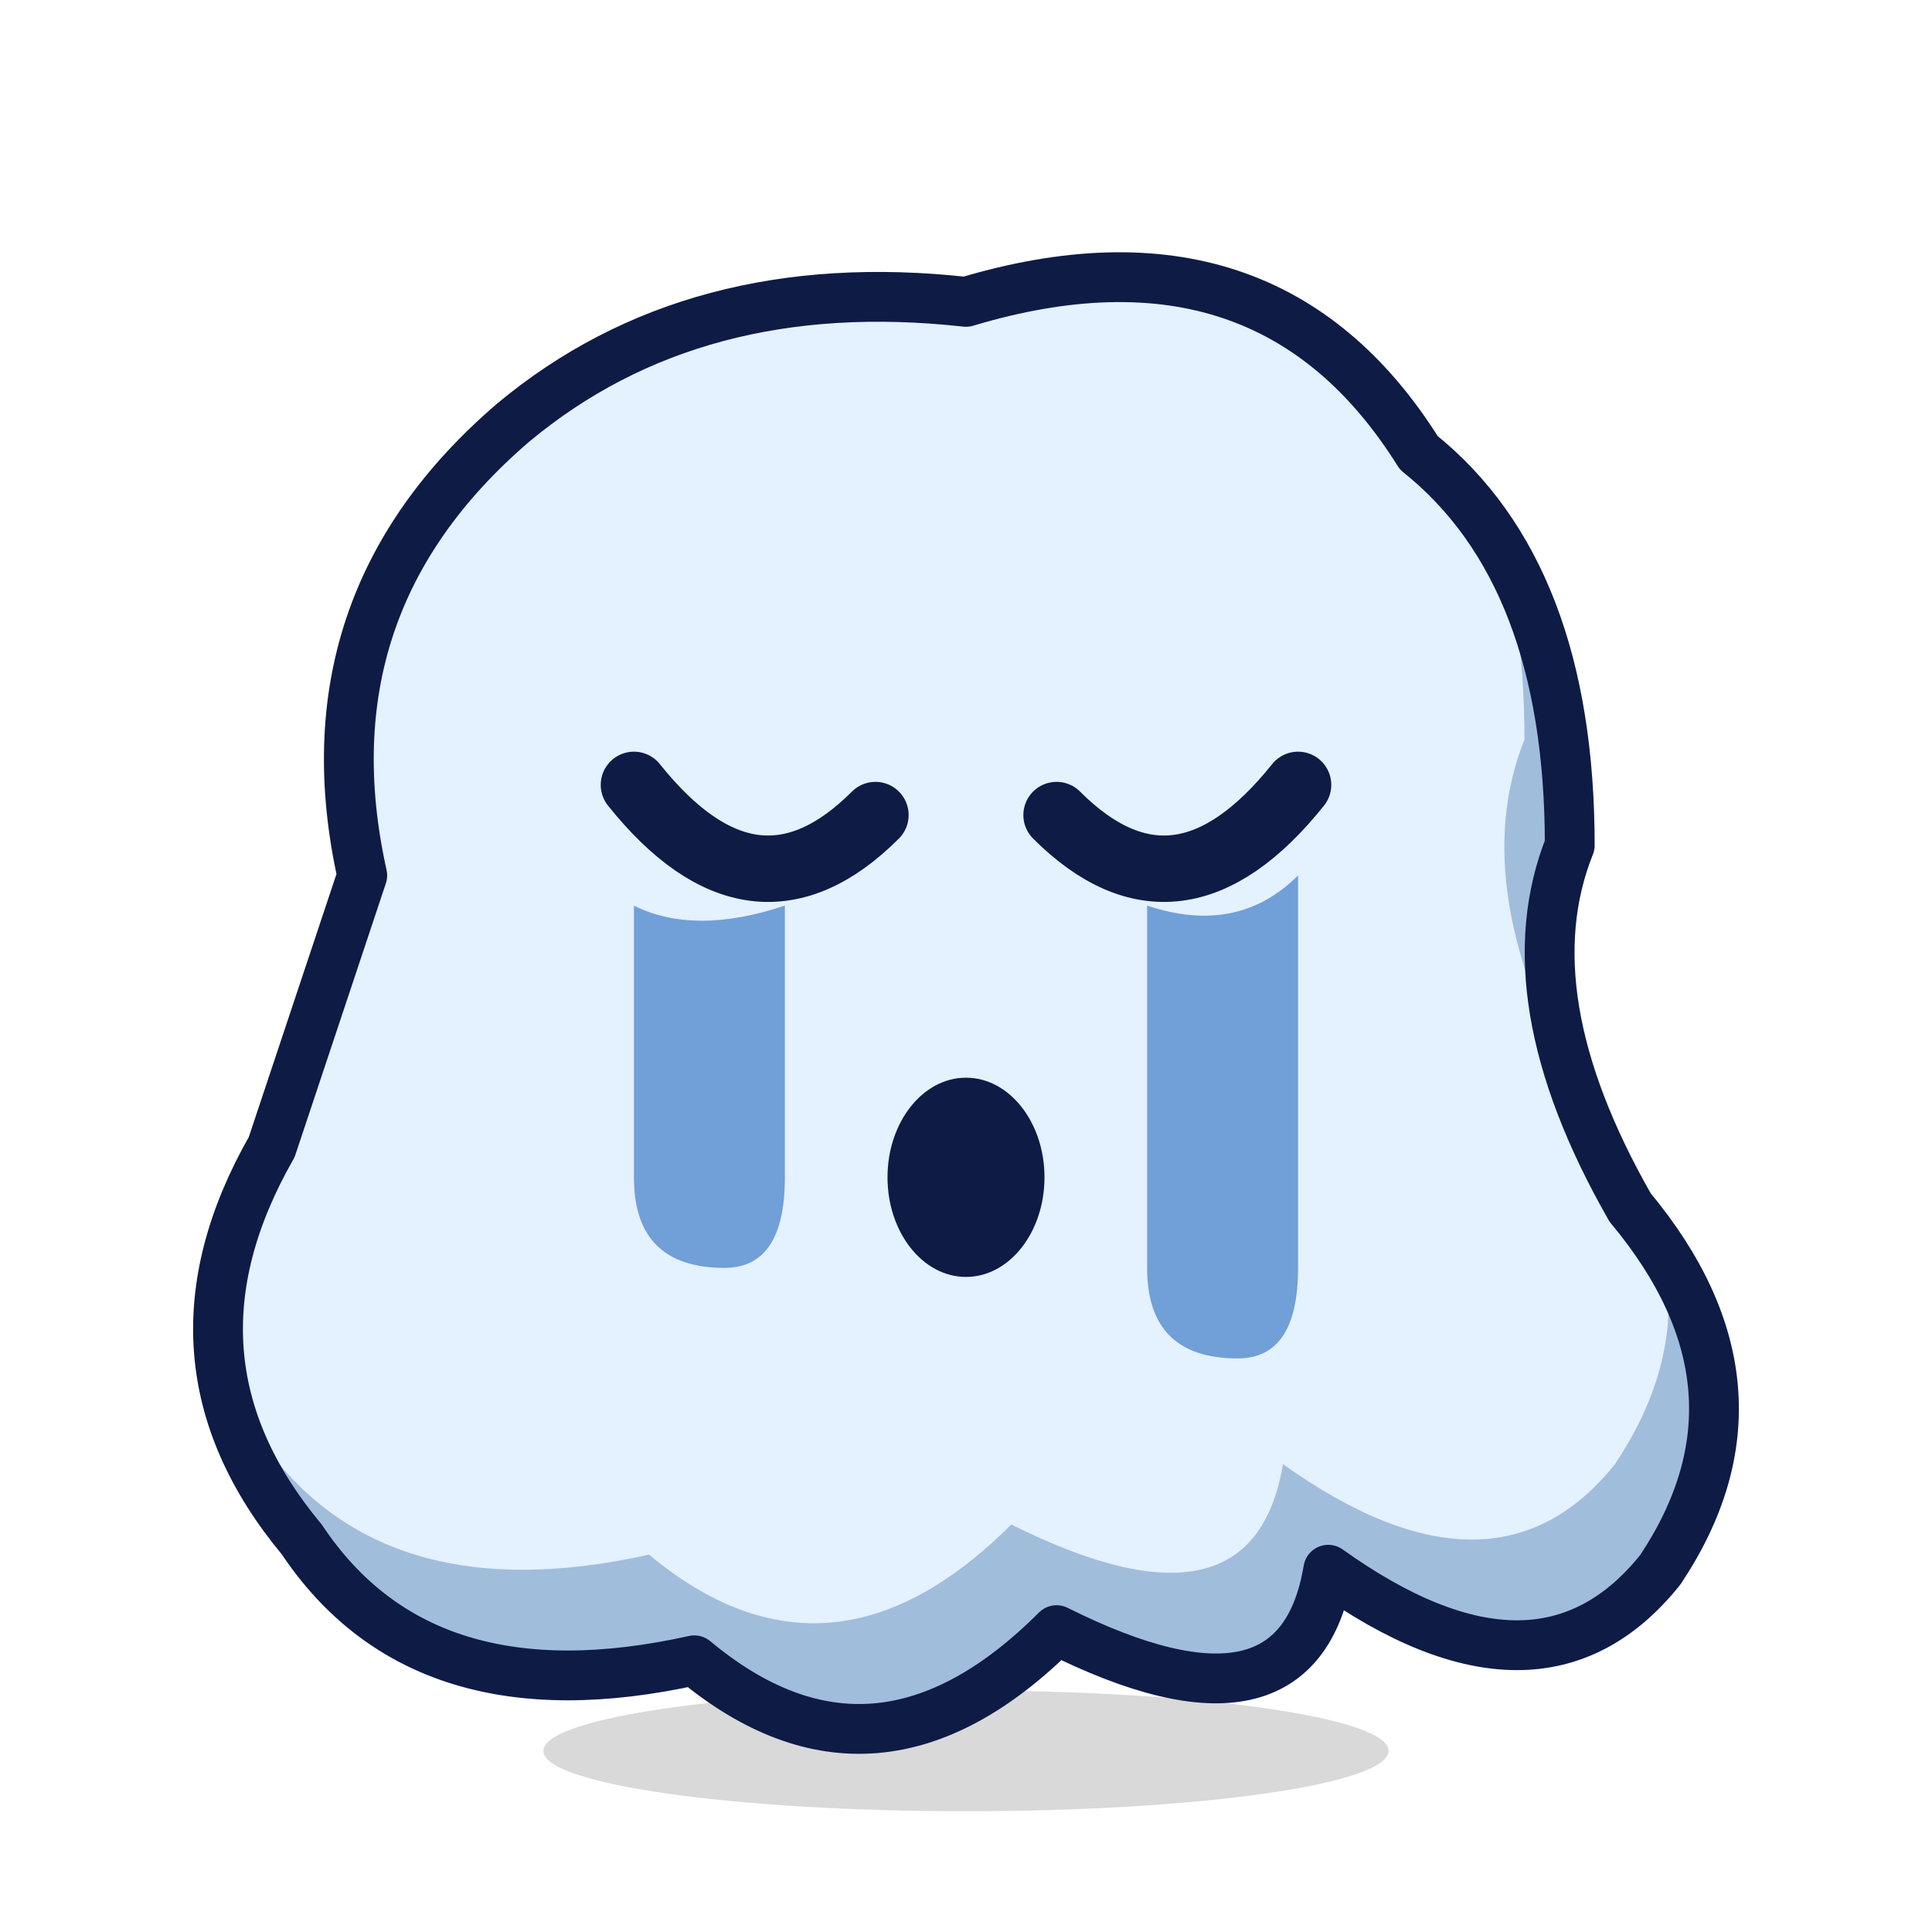
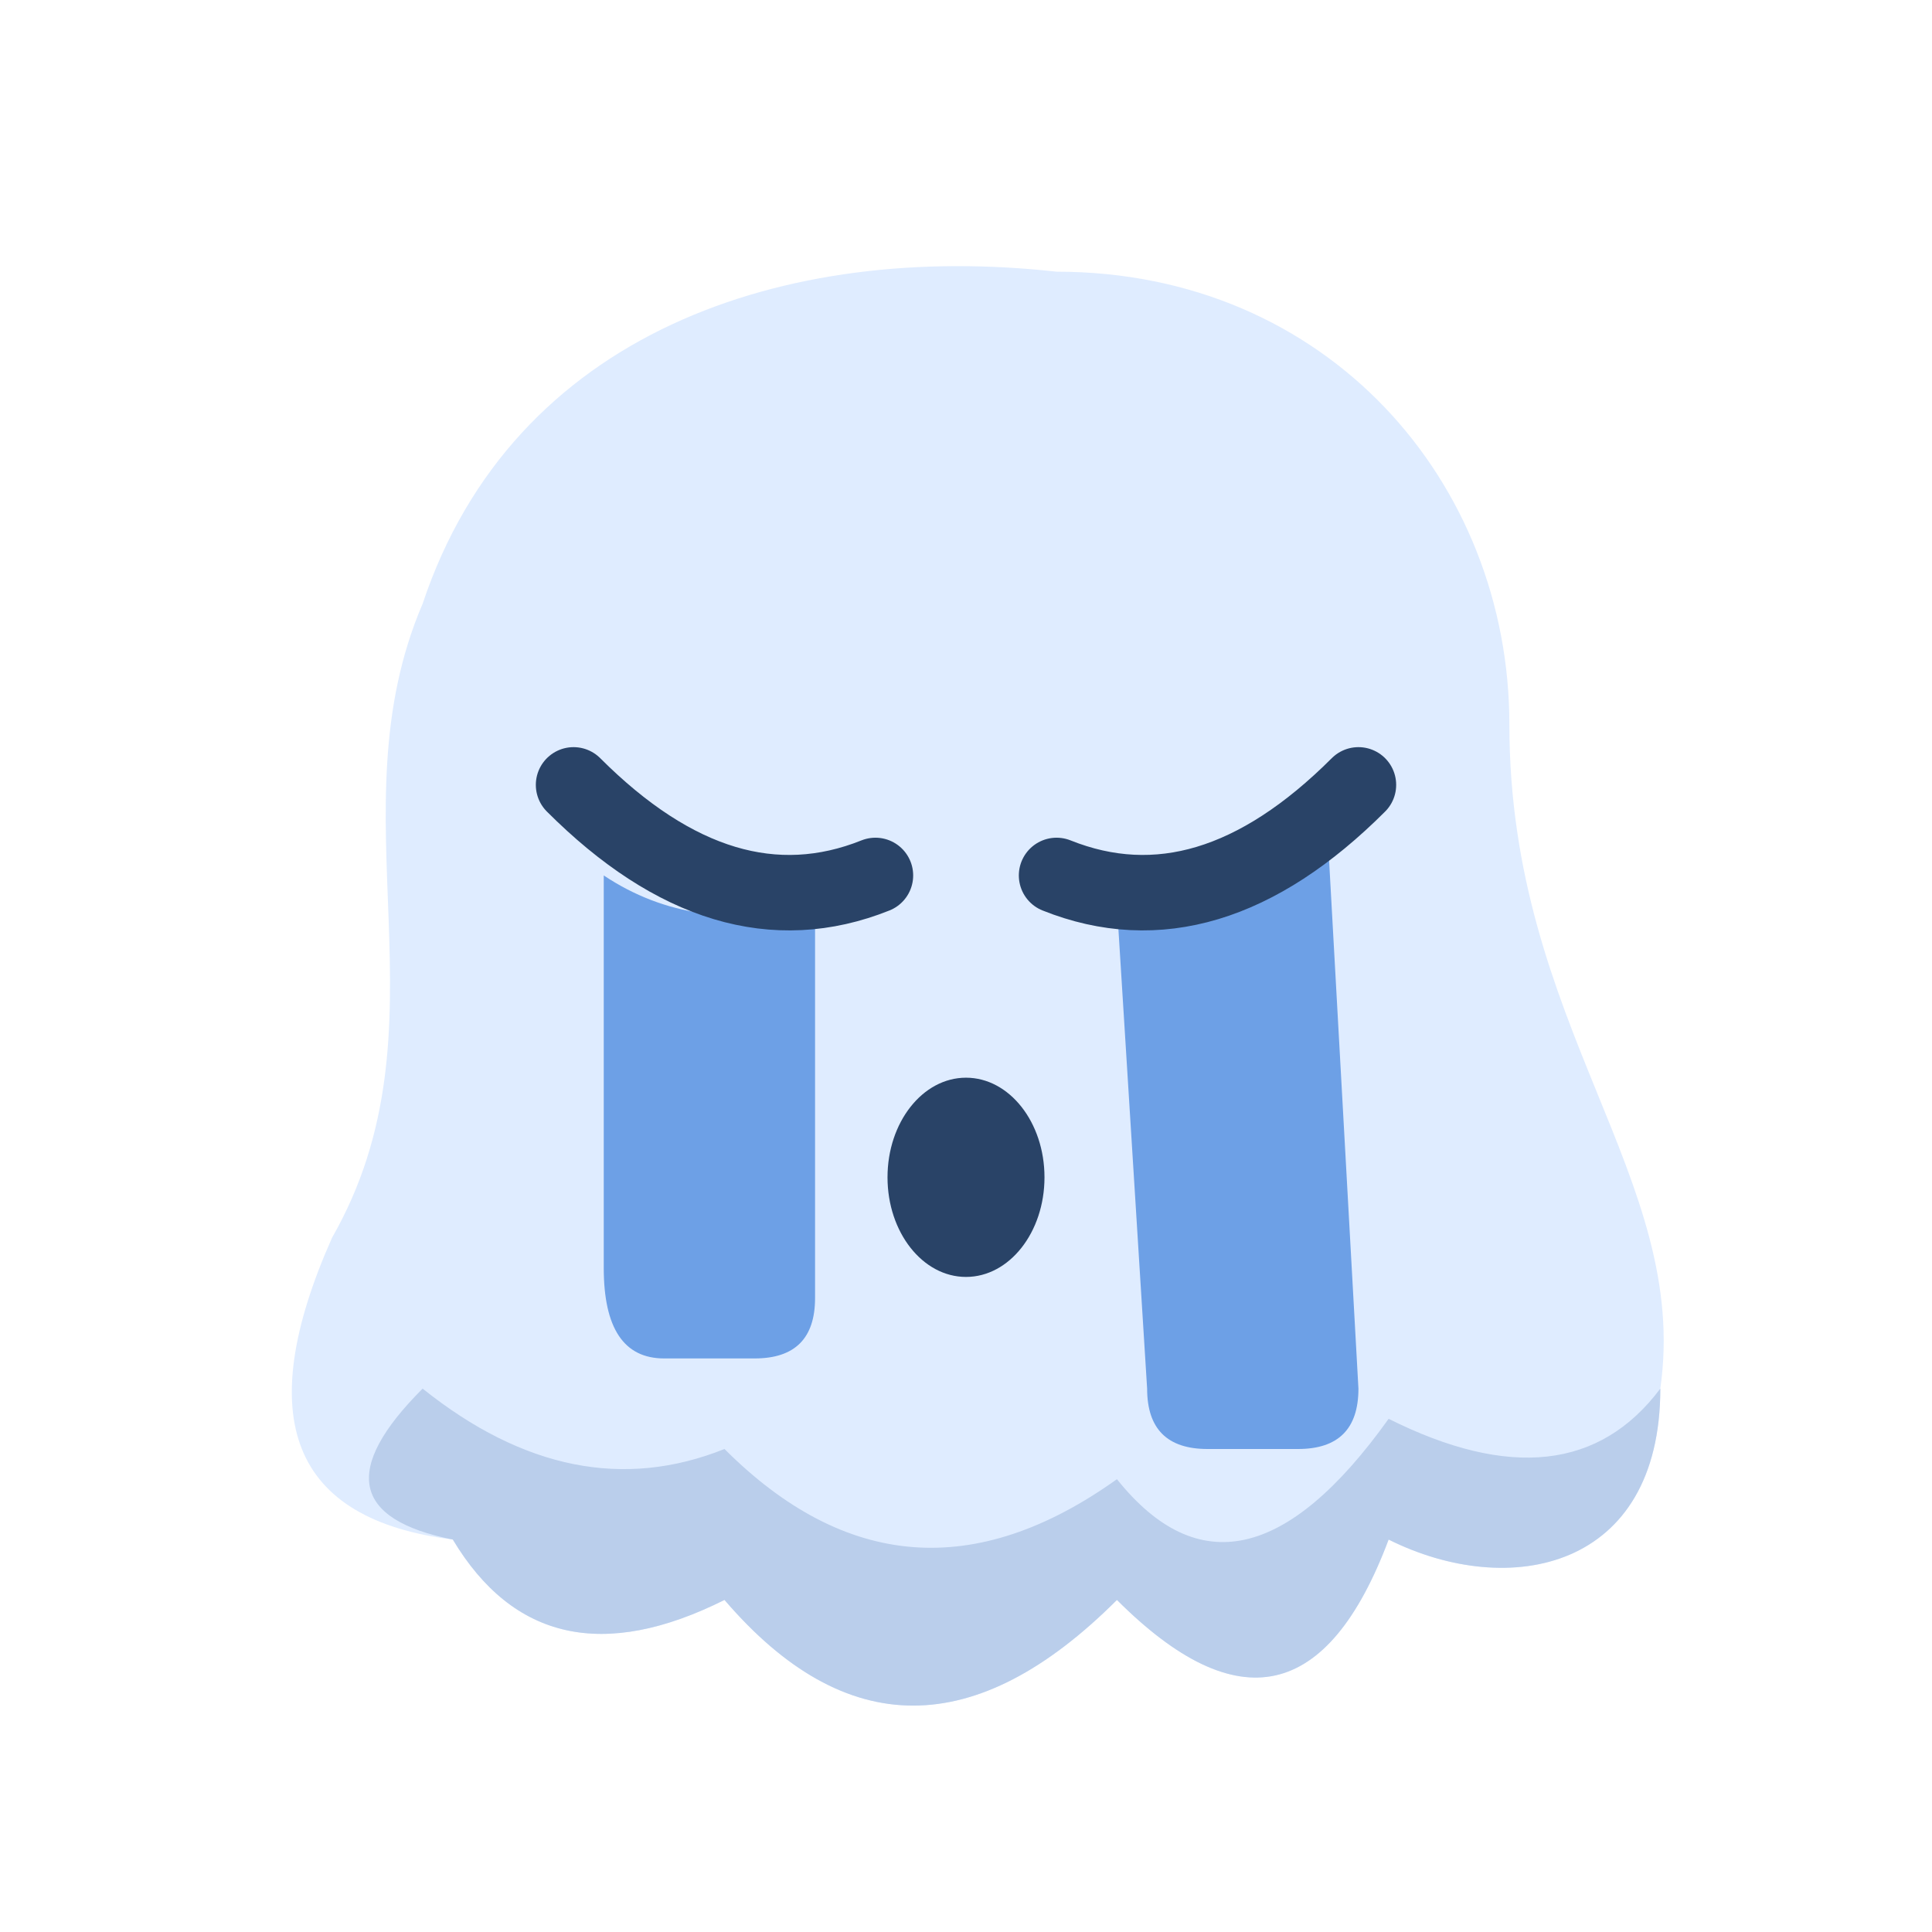
<svg xmlns="http://www.w3.org/2000/svg" viewBox="0 0 64 64">
-   <defs>
-     <clipPath id="body">
-       <path d="M12 29Q10 20 17 14Q23 9 32 10Q42 7 47 15Q52 19 52 28Q50 33 54 40Q59 46 55 52Q51 57 44 52Q43 58 35 54Q29 60 23 55Q14 57 10 51Q5 45 9 38Z" />
-     </clipPath>
-   </defs>
-   <ellipse cx="32" cy="58" rx="14" ry="2" fill="#00000026" />
-   <g clip-path="url(#body)">
-     <path d="M12 29Q10 20 17 14Q23 9 32 10Q42 7 47 15Q52 19 52 28Q50 33 54 40Q59 46 55 52Q51 57 44 52Q43 58 35 54Q29 60 23 55Q14 57 10 51Q5 45 9 38Z" fill="#A1BDDC" />
-     <path d="M12 29Q10 20 17 14Q23 9 32 10Q42 7 47 15Q52 19 52 28Q50 33 54 40Q59 46 55 52Q51 57 44 52Q43 58 35 54Q29 60 23 55Q14 57 10 51Q5 45 9 38Z" fill="#E4F1FF" transform="translate(-1.5 -3.5)" />
-   </g>
-   <path d="M12 29Q10 20 17 14Q23 9 32 10Q42 7 47 15Q52 19 52 28Q50 33 54 40Q59 46 55 52Q51 57 44 52Q43 58 35 54Q29 60 23 55Q14 57 10 51Q5 45 9 38Z" fill="none" stroke="#0E1B45" stroke-width="1.65" stroke-linejoin="round" />
-   <path d="M21 26q4 5 8 1m6 0q4 4 8-1" fill="none" stroke="#0E1B45" stroke-width="2.2" stroke-linecap="round" stroke-linejoin="round" />
-   <path d="M21 30q2 1 5 0v9q0 3-2 3q-3 0-3-3Zm17 0q3 1 5-1v13q0 3-2 3q-3 0-3-3Z" fill="#719FD8" />
-   <ellipse cx="32" cy="39" rx="2.6" ry="3.3" fill="#0E1B45" />
+   <path d="M11 41C15 34 11 27 14 20C17 11 26 8 35 9C44 9 50 16 50 24C50 34 56 39 55 46C55 52 50 53 46 51Q43 59 37 53Q30 60 24 53Q18 56 15 51Q7 50 11 41Z" fill="#DFECFF" />
+   <path d="M14 46Q19 50 24 48Q30 54 37 49Q41 54 46 47Q52 50 55 46C55 52 50 53 46 51Q43 59 37 53Q30 60 24 53Q18 56 15 51Q10 50 14 46Z" fill="#BACEEB" />
+   <path d="M20 29q3 2 7 1v13q0 2-2 2h-3q-2 0-2-3Zm17 1q4 0 7-2l1 18q0 2-2 2h-3q-2 0-2-2Z" fill="#6DA0E6" />
+   <path d="M19 26q5 5 10 3m6 0q5 2 10-3" fill="none" stroke="#294367" stroke-width="2.5" stroke-linecap="round" stroke-linejoin="round" />
+   <ellipse cx="32" cy="39" rx="2.6" ry="3.3" fill="#294367" />
</svg>
